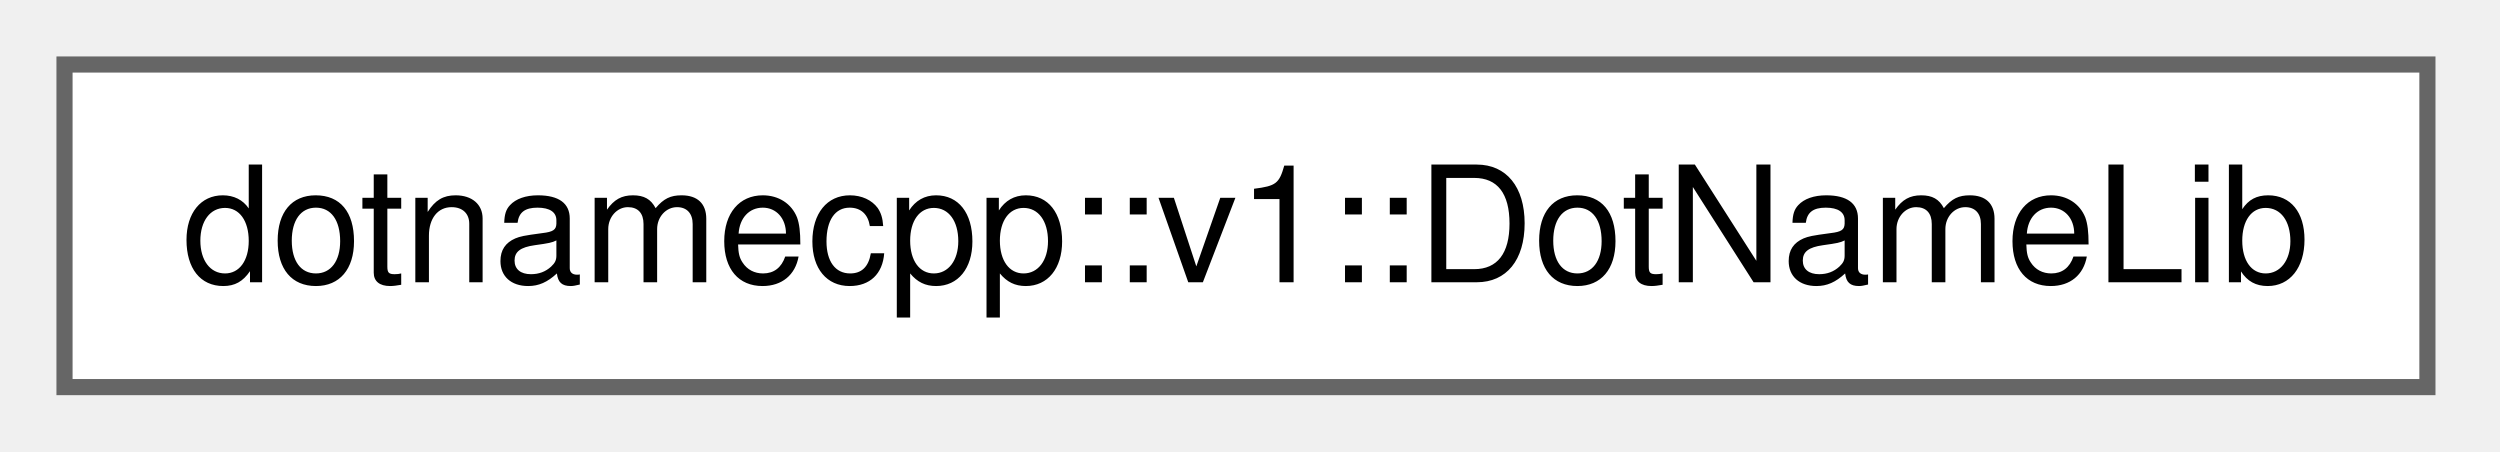
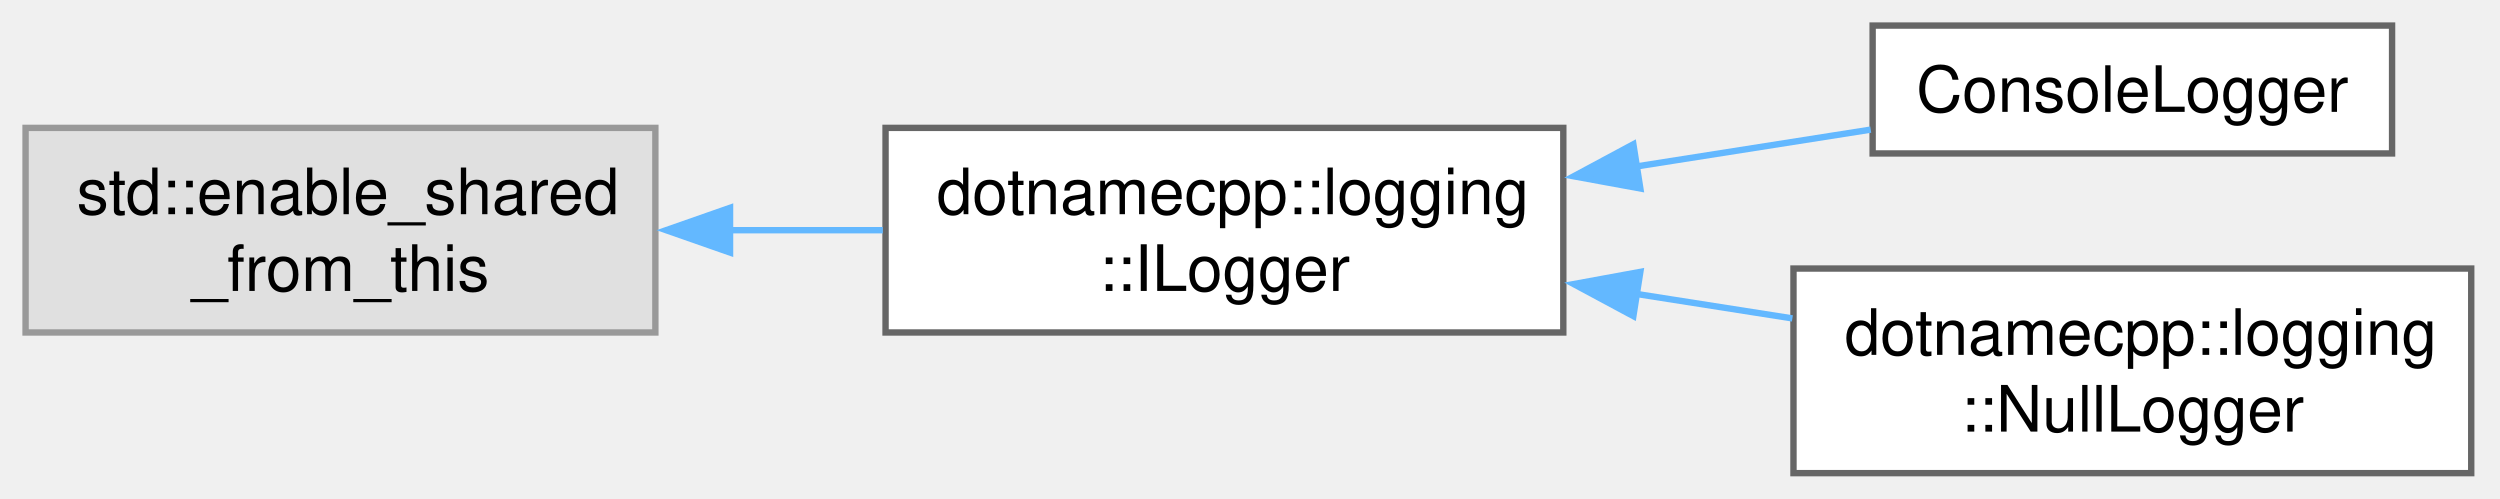
- <svg xmlns="http://www.w3.org/2000/svg" xmlns:xlink="http://www.w3.org/1999/xlink" width="155pt" height="28pt" viewBox="0.00 0.00 155.00 28.00">
-   <g id="graph0" class="graph" transform="scale(1 1) rotate(0) translate(4 24)">
+ <svg xmlns="http://www.w3.org/2000/svg" xmlns:xlink="http://www.w3.org/1999/xlink" width="391pt" height="78pt" viewBox="0.00 0.00 391.00 78.00">
+   <g id="graph0" class="graph" transform="scale(1 1) rotate(0) translate(4 74)">
    <g id="Node000000" class="node">
      <g id="a_Node000000">
-         <a xlink:href="classdotnamecpp_1_1v1_1_1DotNameLib.html" target="_top" xlink:title=" ">
-           <polygon fill="white" stroke="#666666" points="146.5,-20 0,-20 0,0 146.5,0 146.5,-20" />
-           <text xml:space="preserve" text-anchor="middle" x="73.25" y="-6.5" font-family="Helvetica,sans-Serif" font-size="10.00">dotnamecpp::v1::DotNameLib</text>
+         <a xlink:title=" ">
+           <polygon fill="#e0e0e0" stroke="#999999" points="98.5,-54 0,-54 0,-22 98.5,-22 98.5,-54" />
+           <text xml:space="preserve" text-anchor="start" x="8" y="-40.5" font-family="Helvetica,sans-Serif" font-size="10.00">std::enable_shared</text>
+           <text xml:space="preserve" text-anchor="middle" x="49.25" y="-28.5" font-family="Helvetica,sans-Serif" font-size="10.00">_from_this</text>
+         </a>
+       </g>
+     </g>
+     <g id="Node000001" class="node">
+       <g id="a_Node000001">
+         <a xlink:href="classdotnamecpp_1_1logging_1_1ILogger.html" target="_top" xlink:title=" ">
+           <polygon fill="white" stroke="#666666" points="240.5,-54 134.5,-54 134.5,-22 240.5,-22 240.5,-54" />
+           <text xml:space="preserve" text-anchor="start" x="142.5" y="-40.5" font-family="Helvetica,sans-Serif" font-size="10.00">dotnamecpp::logging</text>
+           <text xml:space="preserve" text-anchor="middle" x="187.5" y="-28.5" font-family="Helvetica,sans-Serif" font-size="10.00">::ILogger</text>
+         </a>
+       </g>
+     </g>
+     <g id="edge15_Node000000_Node000001" class="edge">
+       <g id="a_edge15_Node000000_Node000001">
+         <a xlink:title=" ">
+           <path fill="none" stroke="#63b8ff" d="M110.18,-38C118.14,-38 126.25,-38 134.07,-38" />
+           <polygon fill="#63b8ff" stroke="#63b8ff" points="110.18,-34.5 100.18,-38 110.18,-41.5 110.18,-34.5" />
+         </a>
+       </g>
+     </g>
+     <g id="Node000002" class="node">
+       <g id="a_Node000002">
+         <a xlink:href="classConsoleLogger.html" target="_top" xlink:title=" ">
+           <polygon fill="white" stroke="#666666" points="370.12,-70 288.88,-70 288.88,-50 370.12,-50 370.12,-70" />
+           <text xml:space="preserve" text-anchor="middle" x="329.5" y="-56.5" font-family="Helvetica,sans-Serif" font-size="10.00">ConsoleLogger</text>
+         </a>
+       </g>
+     </g>
+     <g id="edge16_Node000001_Node000002" class="edge">
+       <g id="a_edge16_Node000001_Node000002">
+         <a xlink:title=" ">
+           <path fill="none" stroke="#63b8ff" d="M251.95,-47.97C264.42,-49.93 277.16,-51.93 288.58,-53.73" />
+           <polygon fill="#63b8ff" stroke="#63b8ff" points="252.55,-44.52 242.13,-46.43 251.46,-51.44 252.55,-44.52" />
+         </a>
+       </g>
+     </g>
+     <g id="Node000003" class="node">
+       <g id="a_Node000003">
+         <a xlink:href="classdotnamecpp_1_1logging_1_1NullLogger.html" target="_top" xlink:title=" ">
+           <polygon fill="white" stroke="#666666" points="382.5,-32 276.5,-32 276.5,0 382.5,0 382.5,-32" />
+           <text xml:space="preserve" text-anchor="start" x="284.5" y="-18.5" font-family="Helvetica,sans-Serif" font-size="10.00">dotnamecpp::logging</text>
+           <text xml:space="preserve" text-anchor="middle" x="329.5" y="-6.5" font-family="Helvetica,sans-Serif" font-size="10.00">::NullLogger</text>
+         </a>
+       </g>
+     </g>
+     <g id="edge17_Node000001_Node000003" class="edge">
+       <g id="a_edge17_Node000001_Node000003">
+         <a xlink:title=" ">
+           <path fill="none" stroke="#63b8ff" d="M251.73,-28.06C259.95,-26.77 268.31,-25.46 276.33,-24.2" />
+           <polygon fill="#63b8ff" stroke="#63b8ff" points="251.46,-24.56 242.13,-29.57 252.55,-31.48 251.46,-24.56" />
        </a>
      </g>
    </g>
  </g>
</svg>
